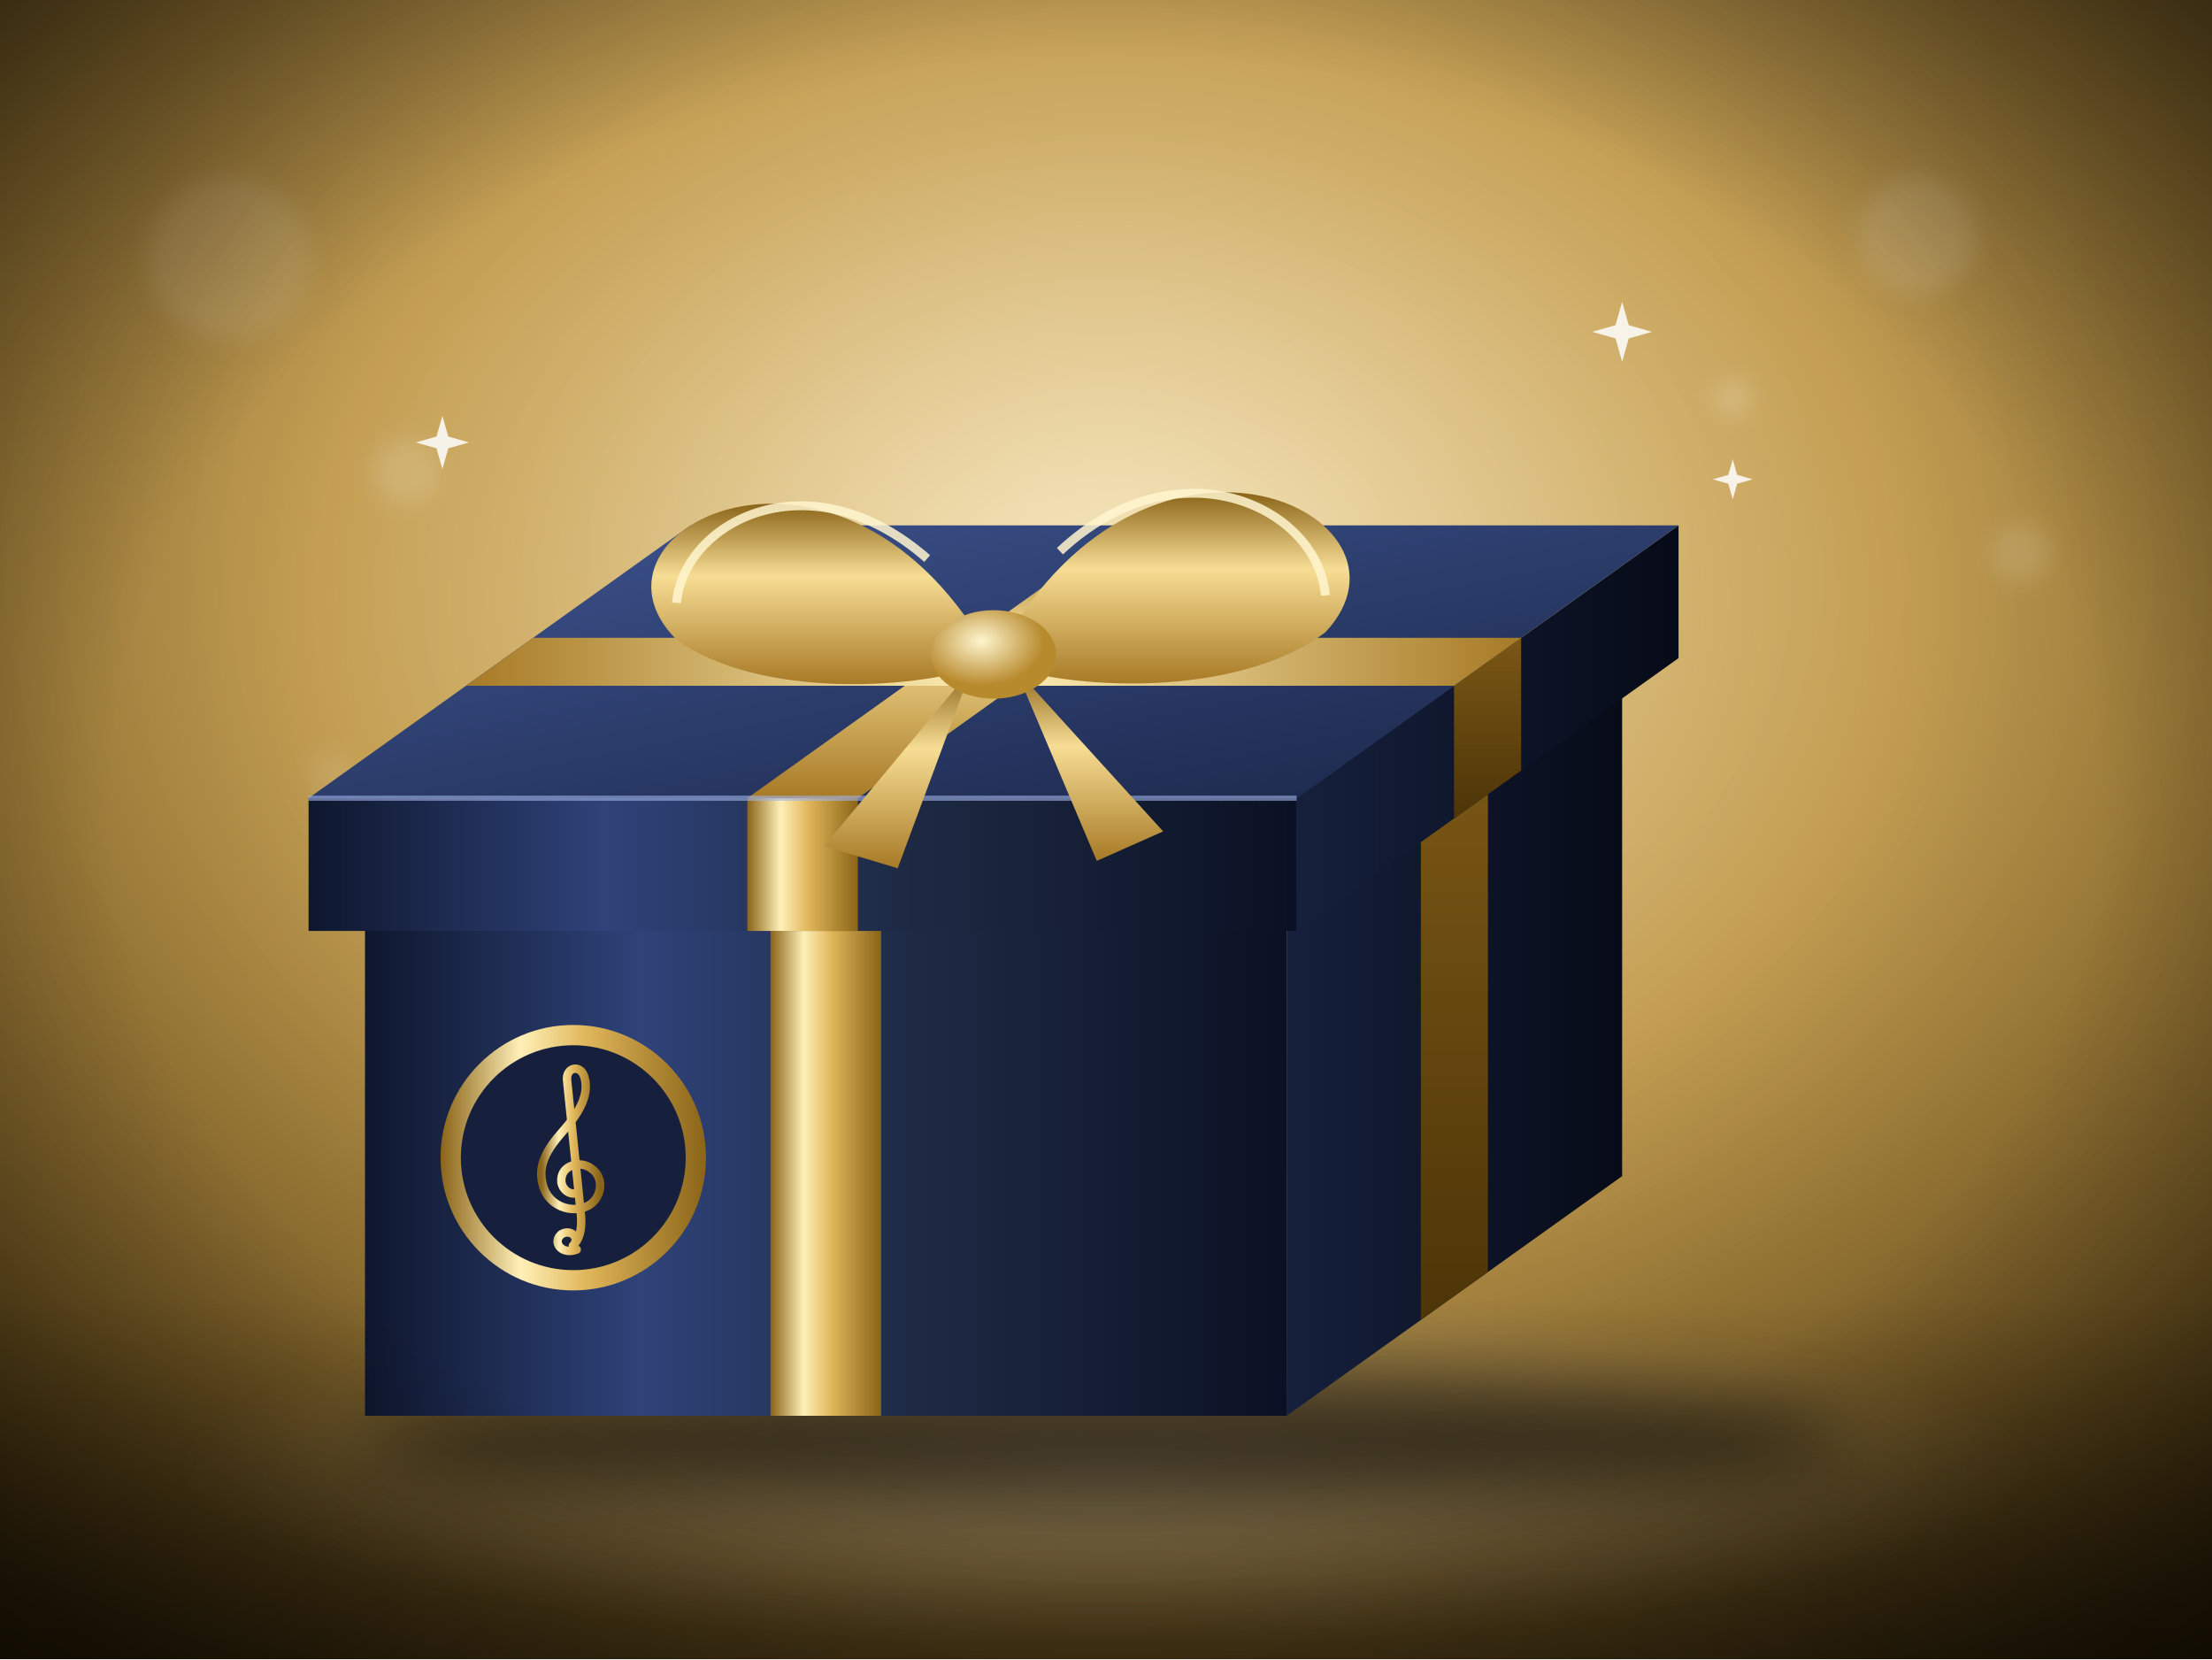
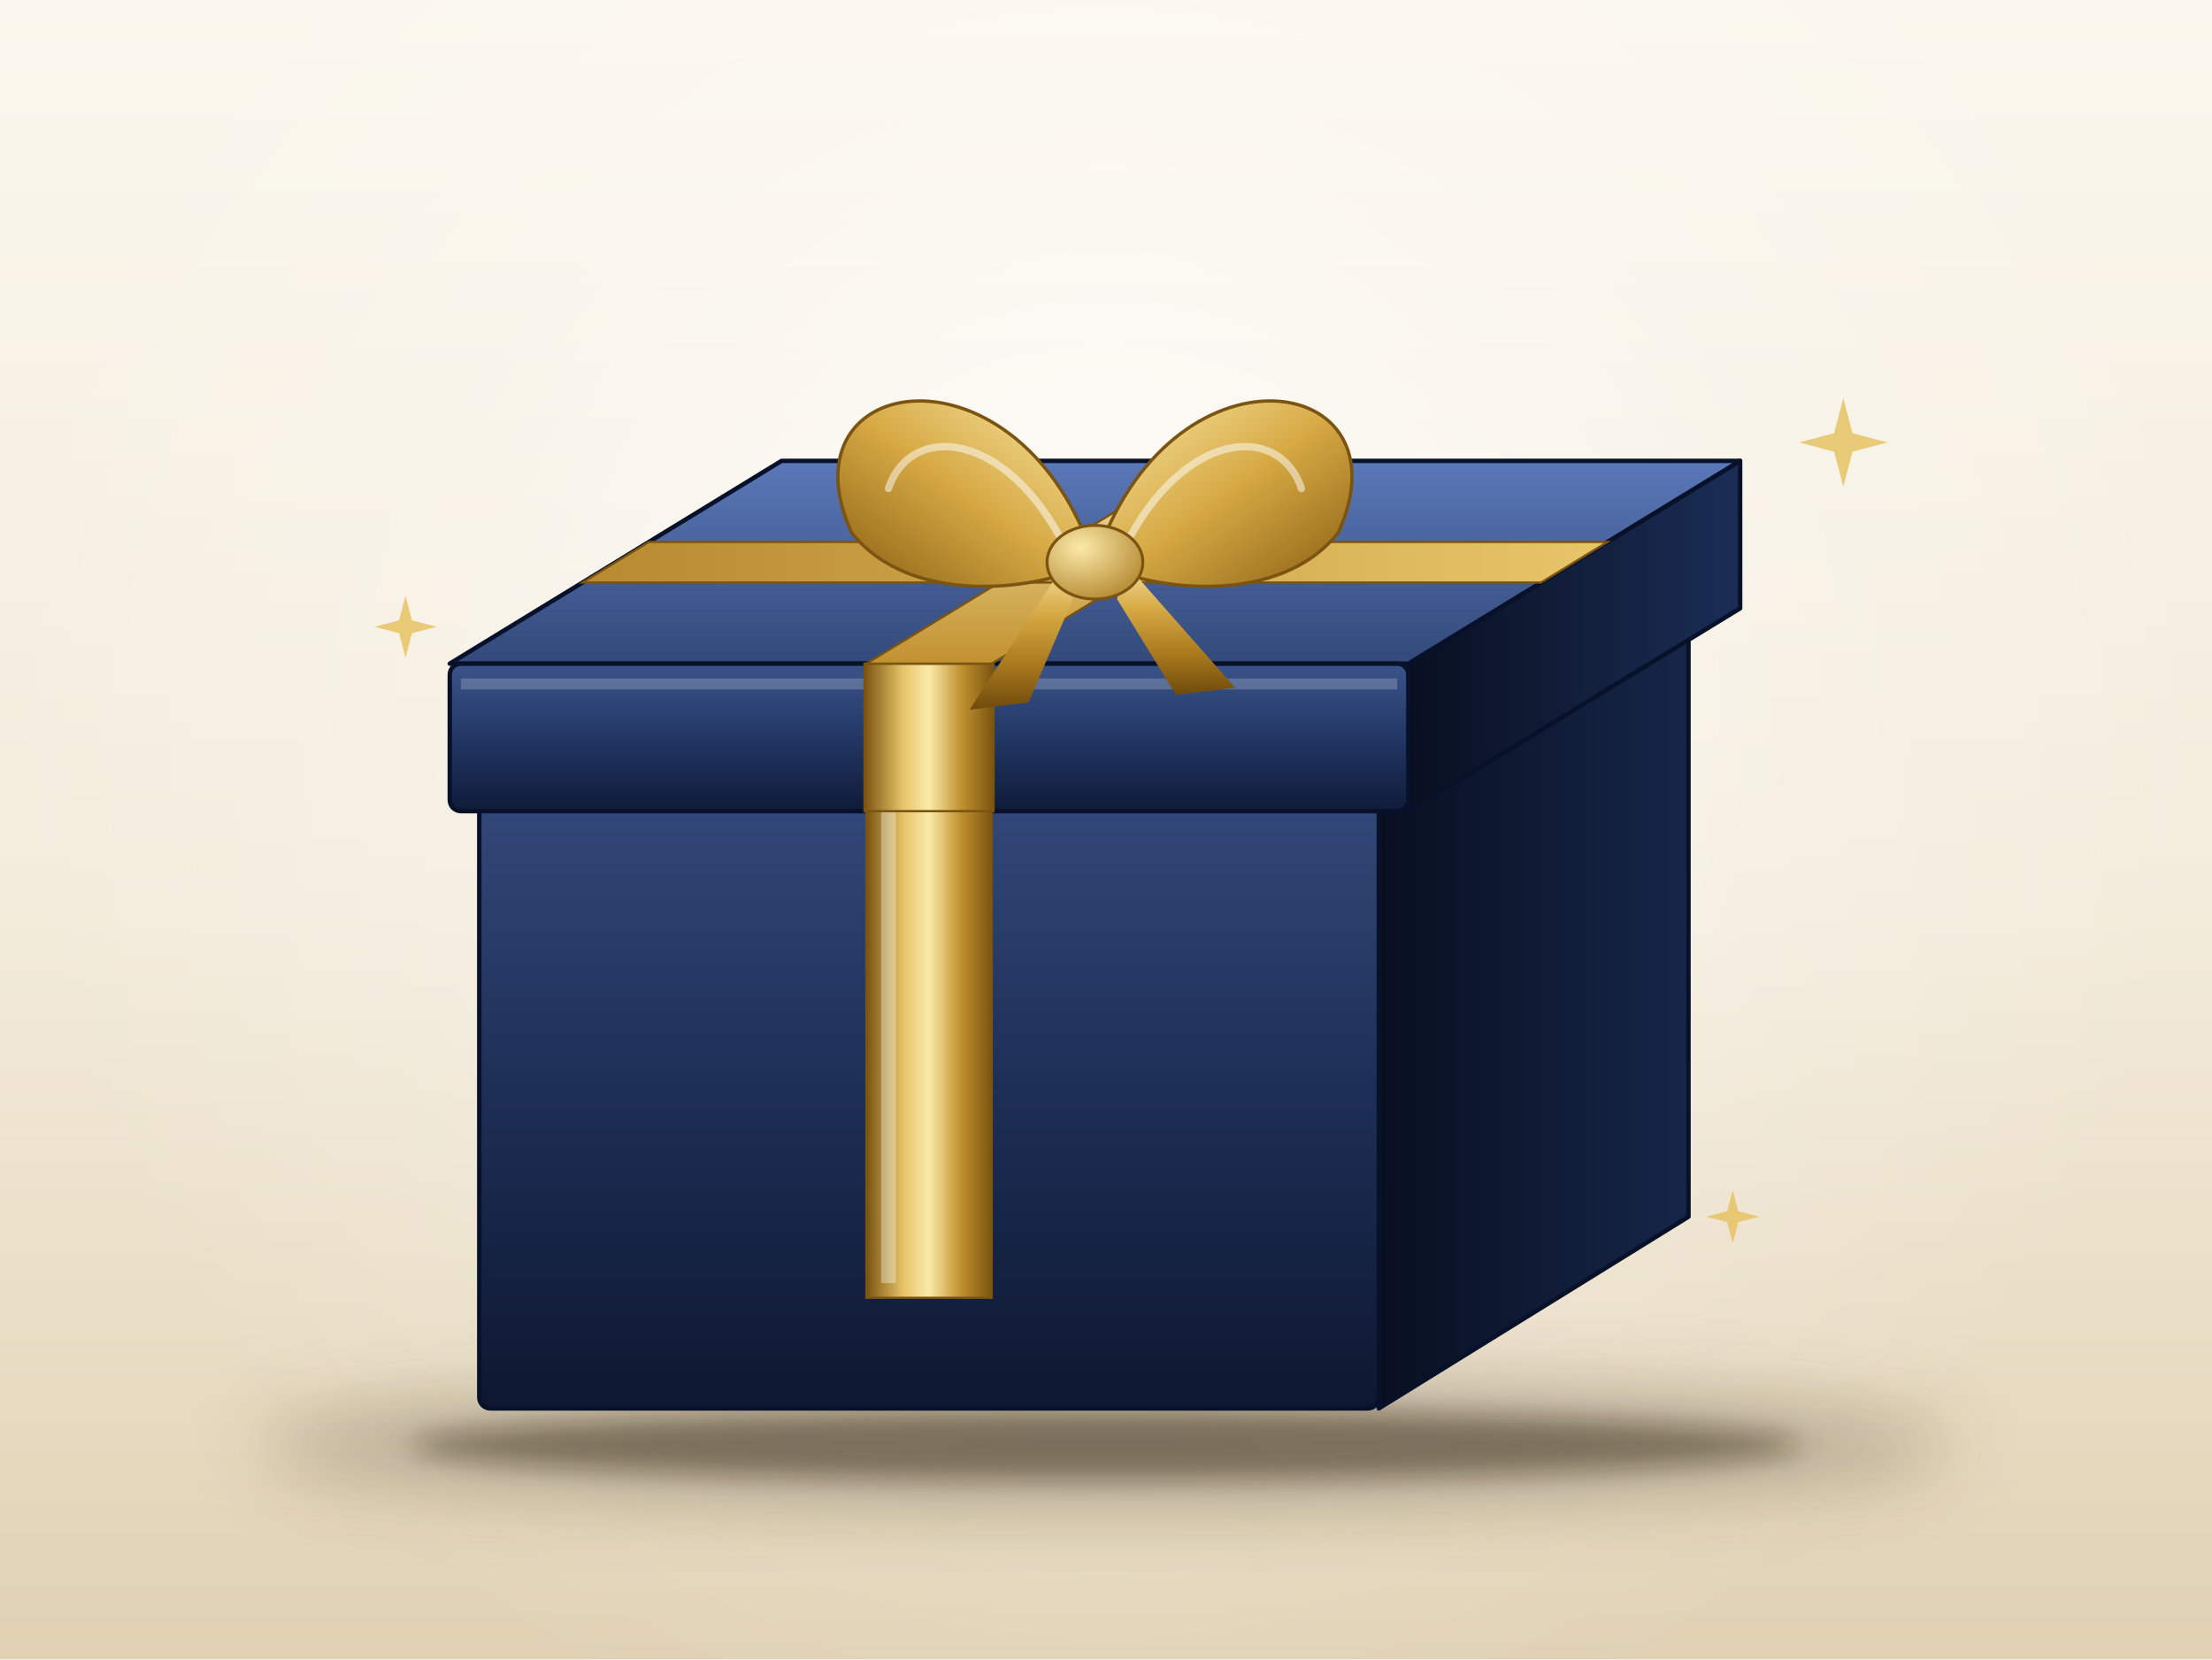
<svg xmlns="http://www.w3.org/2000/svg" viewBox="0 0 600 450" width="600" height="450" role="img">
  <defs>
-     <radialGradient id="r1" cx="0.5" cy="0.36" r="0.78">
-       <stop offset="0" stop-color="#f3dca2" />
-       <stop offset="0.45" stop-color="#c19a4b" />
-       <stop offset="1" stop-color="#3e2c0a" />
+     <linearGradient id="giftbox1" x1="0" y1="0" x2="0" y2="1">
+       <stop offset="0" stop-color="#4a4d58" />
+       <stop offset="0.25" stop-color="#23252c" />
+       <stop offset="0.7" stop-color="#0d0e12" />
+       <stop offset="1" stop-color="#050507" />
+     </linearGradient>
+     <linearGradient id="giftbox2" x1="0" y1="0" x2="1" y2="0">
+       <stop offset="0" stop-color="#050507" />
+       <stop offset="0.4" stop-color="#3a3d47" />
+       <stop offset="0.55" stop-color="#4b4e5a" />
+       <stop offset="1" stop-color="#0a0a0d" />
+     </linearGradient>
+     <linearGradient id="giftbox3" x1="0" y1="0" x2="1" y2="0">
+       <stop offset="0" stop-color="#7d818b" />
+       <stop offset="0.2" stop-color="#d9dce2" />
+       <stop offset="0.45" stop-color="#f6f7f9" />
+       <stop offset="0.7" stop-color="#b2b6bf" />
+       <stop offset="1" stop-color="#7a7e88" />
+     </linearGradient>
+     <linearGradient id="giftbox4" x1="0" y1="0" x2="0" y2="1">
+       <stop offset="0" stop-color="#f4f5f7" />
+       <stop offset="0.5" stop-color="#c3c6cd" />
+       <stop offset="1" stop-color="#868a94" />
+     </linearGradient>
+     <linearGradient id="giftbox5" x1="0" y1="0" x2="0" y2="1">
+       <stop offset="0" stop-color="#f7e3a4" />
+       <stop offset="0.35" stop-color="#d6a944" />
+       <stop offset="0.7" stop-color="#a8781c" />
+       <stop offset="1" stop-color="#6e4a0c" />
+     </linearGradient>
+     <linearGradient id="giftbox6" x1="0" y1="0" x2="1" y2="0">
+       <stop offset="0" stop-color="#7a5410" />
+       <stop offset="0.3" stop-color="#e8c56a" />
+       <stop offset="0.5" stop-color="#fbeaa9" />
+       <stop offset="0.75" stop-color="#c1912f" />
+       <stop offset="1" stop-color="#7a5410" />
+     </linearGradient>
+     <linearGradient id="giftbox7" x1="0" y1="0" x2="0" y2="1">
+       <stop offset="0" stop-color="#33497a" />
+       <stop offset="0.45" stop-color="#1d2e55" />
+       <stop offset="1" stop-color="#0d1730" />
+     </linearGradient>
+     <linearGradient id="giftbox8" x1="0" y1="0" x2="1" y2="0">
+       <stop offset="0" stop-color="#0d1730" />
+       <stop offset="0.5" stop-color="#2b4272" />
+       <stop offset="1" stop-color="#0d1730" />
+     </linearGradient>
+     <linearGradient id="giftbox9" x1="0" y1="0" x2="0" y2="1">
+       <stop offset="0" stop-color="#FBF7EE" />
+       <stop offset="0.55" stop-color="#F3EBDB" />
+       <stop offset="0.8" stop-color="#E9DDC5" />
+       <stop offset="1" stop-color="#E0D1B3" />
+     </linearGradient>
+     <radialGradient id="giftbox10" cx="300" cy="190" r="300" gradientUnits="userSpaceOnUse">
+       <stop offset="0" stop-color="#fff" stop-opacity="0.85" />
+       <stop offset="0.6" stop-color="#fff" stop-opacity="0.2" />
+       <stop offset="1" stop-color="#fff" stop-opacity="0" />
    </radialGradient>
-     <radialGradient id="r2" cx="0.5" cy="0.5" r="0.5">
-       <stop offset="0" stop-color="#ffffff" stop-opacity="0.3" />
-       <stop offset="0.5" stop-color="#ffffff" stop-opacity="0.08" />
-       <stop offset="1" stop-color="#ffffff" stop-opacity="0" />
-     </radialGradient>
-     <linearGradient id="l3" x1="0" y1="352" x2="0" y2="450" gradientUnits="userSpaceOnUse">
-       <stop offset="0" stop-color="#000" stop-opacity="0" />
-       <stop offset="1" stop-color="#000" stop-opacity="0.38" />
-     </linearGradient>
-     <radialGradient id="r4" cx="0.5" cy="0.5" r="0.5">
-       <stop offset="0" stop-color="#ffffff" stop-opacity="0.22" />
-       <stop offset="1" stop-color="#ffffff" stop-opacity="0" />
-     </radialGradient>
-     <filter id="f5" x="-50%" y="-50%" width="200%" height="200%">
-       <feGaussianBlur stdDeviation="3" />
-     </filter>
-     <filter id="f6" x="-50%" y="-50%" width="200%" height="200%">
+     <filter id="giftbox11" x="-50%" y="-50%" width="200%" height="200%">
      <feGaussianBlur stdDeviation="10" />
    </filter>
-     <linearGradient id="l7" x1="0" y1="0" x2="1" y2="0">
-       <stop offset="0" stop-color="#0f172e" />
-       <stop offset="0.3" stop-color="#2f437a" />
-       <stop offset="0.6" stop-color="#1e2a44" />
-       <stop offset="1" stop-color="#0b1124" />
+     <filter id="giftbox12" x="-50%" y="-50%" width="200%" height="200%">
+       <feGaussianBlur stdDeviation="3.5" />
+     </filter>
+     <linearGradient id="giftbox13" x1="0" y1="0" x2="0" y2="1">
+       <stop offset="0" stop-color="#33497a" />
+       <stop offset="0.5" stop-color="#1d2e55" />
+       <stop offset="1" stop-color="#0d1730" />
    </linearGradient>
-     <linearGradient id="l8" x1="0" y1="0" x2="1" y2="1">
-       <stop offset="0" stop-color="#3e5591" />
-       <stop offset="1" stop-color="#1a2546" />
+     <linearGradient id="giftbox14" x1="0" y1="0" x2="0" y2="1">
+       <stop offset="0" stop-color="#4a67a4" />
+       <stop offset="1" stop-color="#2a4170" />
    </linearGradient>
-     <linearGradient id="l9" x1="0" y1="0" x2="1" y2="0">
-       <stop offset="0" stop-color="#16203c" />
-       <stop offset="1" stop-color="#070b18" />
+     <linearGradient id="giftbox15" x1="1" y1="0" x2="0" y2="0">
+       <stop offset="0" stop-color="#162649" />
+       <stop offset="1" stop-color="#080f20" />
    </linearGradient>
-     <linearGradient id="l10" x1="0" y1="0" x2="1" y2="0">
-       <stop offset="0" stop-color="#8a6418" />
-       <stop offset="0.3" stop-color="#fff0b8" />
-       <stop offset="0.55" stop-color="#e0b65a" />
-       <stop offset="1" stop-color="#8a6418" />
+     <linearGradient id="giftbox16" x1="0" y1="0" x2="0" y2="1">
+       <stop offset="0" stop-color="#3a548a" />
+       <stop offset="0.5" stop-color="#223764" />
+       <stop offset="1" stop-color="#101b38" />
    </linearGradient>
-     <linearGradient id="l11" x1="0" y1="0" x2="0" y2="1">
-       <stop offset="0" stop-color="#8a6418" />
-       <stop offset="0.4" stop-color="#f7dd94" />
-       <stop offset="1" stop-color="#a77a26" />
+     <linearGradient id="giftbox17" x1="0" y1="0" x2="0" y2="1">
+       <stop offset="0" stop-color="#5a78b8" />
+       <stop offset="1" stop-color="#33497a" />
    </linearGradient>
-     <linearGradient id="l12" x1="0" y1="0" x2="0" y2="1">
-       <stop offset="0" stop-color="#7a5715" />
-       <stop offset="1" stop-color="#4d3508" />
+     <linearGradient id="giftbox18" x1="1" y1="0" x2="0" y2="0">
+       <stop offset="0" stop-color="#1b2d56" />
+       <stop offset="1" stop-color="#080f20" />
    </linearGradient>
-     <linearGradient id="l13" x1="0" y1="0" x2="1" y2="0">
-       <stop offset="0" stop-color="#a77a26" />
-       <stop offset="0.5" stop-color="#fff0b8" />
-       <stop offset="1" stop-color="#a77a26" />
+     <linearGradient id="giftbox19" x1="0" y1="0" x2="0" y2="1">
+       <stop offset="0" stop-color="#f7e3a4" />
+       <stop offset="1" stop-color="#c1912f" />
    </linearGradient>
-     <radialGradient id="r14" cx="0.4" cy="0.35" r="0.5">
-       <stop offset="0" stop-color="#fff6cf" />
-       <stop offset="1" stop-color="#b88a2e" />
-     </radialGradient>
-     <radialGradient id="r15" cx="0.5" cy="0.48" r="0.72">
-       <stop offset="0" stop-color="#000" stop-opacity="0" />
-       <stop offset="0.62" stop-color="#000" stop-opacity="0" />
-       <stop offset="1" stop-color="#000" stop-opacity="0.55" />
+     <linearGradient id="giftbox20" x1="1" y1="0" x2="0" y2="0">
+       <stop offset="0" stop-color="#e8c56a" />
+       <stop offset="1" stop-color="#b98a2f" />
+     </linearGradient>
+     <linearGradient id="giftbox21" x1="1" y1="0" x2="0" y2="1">
+       <stop offset="0" stop-color="#fbeaa9" />
+       <stop offset="0.5" stop-color="#d6a944" />
+       <stop offset="1" stop-color="#8a5e12" />
+     </linearGradient>
+     <linearGradient id="giftbox22" x1="0" y1="0" x2="1" y2="1">
+       <stop offset="0" stop-color="#fbeaa9" />
+       <stop offset="0.5" stop-color="#d6a944" />
+       <stop offset="1" stop-color="#8a5e12" />
+     </linearGradient>
+     <radialGradient id="giftbox23" cx="0.35" cy="0.3" r="0.9">
+       <stop offset="0" stop-color="#fbeaa9" />
+       <stop offset="1" stop-color="#a8781c" />
    </radialGradient>
  </defs>
-   <rect width="600" height="450" fill="url(#r1)" />
-   <ellipse cx="300" cy="150" rx="300" ry="230" fill="url(#r2)" />
-   <rect y="352" width="600" height="98" fill="url(#l3)" />
-   <ellipse cx="300" cy="398" rx="250" ry="48" fill="url(#r4)" />
-   <g filter="url(#f5)" fill="#fff">
-     <circle cx="62" cy="70" r="22" opacity="0.1" />
-     <circle cx="110" cy="128" r="9" opacity="0.14" />
-     <circle cx="520" cy="64" r="16" opacity="0.12" />
-     <circle cx="548" cy="150" r="8" opacity="0.12" />
-     <circle cx="470" cy="108" r="5" opacity="0.18" />
-     <circle cx="90" cy="210" r="6" opacity="0.1" />
-   </g>
-   <ellipse cx="300" cy="390" rx="200" ry="18" fill="#000" opacity="0.6" filter="url(#f6)" />
-   <polygon points="99.0,244.0 349.0,244.0 349.0,384.0 99.0,384.0" fill="url(#l7)" />
-   <polygon points="440.0,179.0 349.0,244.0 349.0,384.0 440.0,319.0" fill="url(#l9)" />
-   <polygon points="190.0,179.0 440.0,179.0 349.0,244.0 99.0,244.0" fill="url(#l8)" />
-   <rect x="209.0" y="244.0" width="30.0" height="140.0" fill="url(#l10)" />
-   <polygon points="403.6,205.0 385.4,218.0 385.4,358.0 403.6,345.0" fill="url(#l12)" />
-   <polygon points="83.7,216.5 351.7,216.5 351.7,252.5 83.7,252.5" fill="url(#l7)" />
-   <polygon points="455.3,142.5 351.7,216.5 351.7,252.5 455.3,178.5" fill="url(#l9)" />
-   <polygon points="187.3,142.5 455.3,142.5 351.7,216.5 83.7,216.5" fill="url(#l8)" />
-   <rect x="202.7" y="216.5" width="30.0" height="36" fill="url(#l10)" />
-   <polygon points="412.6,173.0 394.4,186.0 394.4,222.0 412.6,209.0" fill="url(#l12)" />
-   <polygon points="306.3,142.5 336.3,142.5 232.7,216.5 202.7,216.5" fill="url(#l11)" />
-   <polygon points="144.6,173.0 412.6,173.0 394.4,186.0 126.4,186.0" fill="url(#l13)" />
-   <line x1="83.7" y1="216.5" x2="351.7" y2="216.5" stroke="#9fb2e8" stroke-opacity=".6" stroke-width="1.4" />
-   <path d="M269.5,179.5 C229.5,105.5 153.5,143.5 183.5,173.5 C205.5,189.5 249.5,187.5 269.5,179.5 Z" fill="url(#l11)" />
-   <path d="M269.5,179.5 C309.5,101.5 389.5,139.5 359.5,171.5 C335.5,189.5 289.5,187.5 269.5,179.5 Z" fill="url(#l11)" />
-   <path d="M251.5,151.5 C219.5,123.5 185.5,141.5 183.5,163.5" fill="none" stroke="#fff6cf" stroke-width="2.4" opacity=".85" />
-   <path d="M287.5,149.5 C319.5,119.5 357.5,137.5 359.5,161.5" fill="none" stroke="#fff6cf" stroke-width="2.4" opacity=".85" />
-   <path d="M263.5,181.5 L223.5,229.5 L243.5,235.5 Z" fill="url(#l11)" />
-   <path d="M275.5,181.5 L315.5,225.5 L297.5,233.5 Z" fill="url(#l11)" />
-   <ellipse cx="269.5" cy="177.5" rx="17" ry="12" fill="url(#r14)" />
-   <circle cx="155.5" cy="314.0" r="36" fill="url(#l10)" />
-   <circle cx="155.5" cy="314.0" r="30.5" fill="#16203c" />
-   <path d="M22,96 C14,99 9,92 14,88 C19,85 24,90 20,94 M20,94 C24,90 25,84 24,76 L17,8 C16,1 24,-1 26,6 C29,16 22,26 15,34 C6,44 2,52 4,61 C6,72 17,77 26,74 C35,71 37,59 30,54 C24,49 13,52 14,61 C15,66 20,68 23,66" fill="none" stroke="url(#l10)" stroke-width="4.4" stroke-linecap="round" transform="translate(145.0 289.0) scale(.52)" />
-   <g transform="translate(120 120) scale(0.8)" opacity=".85">
-     <path d="M0,-9 L2,-2 L9,0 L2,2 L0,9 L-2,2 L-9,0 L-2,-2Z" fill="#fff" />
-   </g>
-   <g transform="translate(470 130) scale(0.6)" opacity=".85">
-     <path d="M0,-9 L2,-2 L9,0 L2,2 L0,9 L-2,2 L-9,0 L-2,-2Z" fill="#fff" />
-   </g>
-   <g transform="translate(440 90) scale(0.9)" opacity=".85">
-     <path d="M0,-9 L2,-2 L9,0 L2,2 L0,9 L-2,2 L-9,0 L-2,-2Z" fill="#fff" />
-   </g>
-   <rect width="600" height="450" fill="url(#r15)" />
+   <rect width="600" height="450" fill="url(#giftbox9)" />
+   <rect width="600" height="450" fill="url(#giftbox10)" />
+   <ellipse cx="300" cy="392" rx="230" ry="17" fill="#3b2a10" opacity="0.304" filter="url(#giftbox11)" />
+   <ellipse cx="300" cy="392" rx="188.6" ry="9.35" fill="#150e04" opacity="0.38" filter="url(#giftbox12)" />
+   <polygon points="374,214 458,162 458,330 374,382" fill="url(#giftbox15)" stroke="#08112a" stroke-width="1.2" stroke-linejoin="round" />
+   <polygon points="130,214 374,214 458,162 214,162" fill="url(#giftbox14)" stroke="#08112a" stroke-width="1.2" stroke-linejoin="round" />
+   <rect x="130" y="214" width="244" height="168" rx="3" fill="url(#giftbox13)" stroke="#08112a" stroke-width="1.2" stroke-linejoin="round" />
+   <polygon points="382,180 472,125 472,165 382,220" fill="url(#giftbox18)" stroke="#08112a" stroke-width="1.2" stroke-linejoin="round" />
+   <polygon points="122,180 382,180 472,125 212,125" fill="url(#giftbox17)" stroke="#08112a" stroke-width="1.2" stroke-linejoin="round" />
+   <rect x="122" y="180" width="260" height="40" rx="3" fill="url(#giftbox16)" stroke="#08112a" stroke-width="1.2" stroke-linejoin="round" />
+   <rect x="125" y="184" width="254" height="3" rx="0" fill="#fff" opacity=".2" />
+   <rect x="235" y="220" width="34" height="132" rx="0" fill="url(#giftbox6)" stroke="#7a5410" stroke-width=".6" />
+   <rect x="239" y="220" width="4" height="128" rx="0" fill="#fff" opacity=".35" />
+   <rect x="234.5" y="180" width="35" height="40" rx="0" fill="url(#giftbox6)" stroke="#7a5410" stroke-width=".6" />
+   <polygon points="235,180 269,180 359,125 325,125" fill="url(#giftbox19)" stroke="#7a5410" stroke-width=".6" />
+   <polygon points="158,158 418,158 436,147 176,147" fill="url(#giftbox20)" stroke="#7a5410" stroke-width=".6" />
+   <polygon points="382,180 472,125 472,165 382,220" fill="none" />
+   <path d="M297.0,152.5 C277.0,90.5 211.0,100.5 231.0,144.5 C247.0,164.5 281.0,160.5 297.0,152.5 Z" fill="url(#giftbox21)" stroke="#7a5410" stroke-width=".9" />
+   <path d="M289.0,148.5 C273.0,116.5 247.0,114.5 241.0,132.5" fill="none" stroke="#fff" stroke-width="2" opacity=".5" stroke-linecap="round" />
+   <path d="M297.0,152.5 C317.0,90.5 383.0,100.5 363.0,144.5 C347.0,164.5 313.0,160.5 297.0,152.5 Z" fill="url(#giftbox22)" stroke="#7a5410" stroke-width=".9" />
+   <path d="M305.0,148.5 C321.0,116.5 347.0,114.5 353.0,132.5" fill="none" stroke="#fff" stroke-width="2" opacity=".5" stroke-linecap="round" />
+   <path d="M289.0,152.5 L263.0,192.5 L279.0,190.5 L291.0,162.5 Z" fill="url(#giftbox5)" />
+   <path d="M305.0,152.5 L335.0,186.5 L319.0,188.5 L303.0,162.5 Z" fill="url(#giftbox5)" />
+   <ellipse cx="297" cy="152.5" rx="13" ry="10" fill="url(#giftbox23)" stroke="#7a5410" stroke-width=".8" />
+   <path d="M500,108.0 L502.5,117.5 L512.0,120 L502.5,122.5 L500,132.0 L497.5,122.5 L488.0,120 L497.5,117.5 Z" fill="#e8c56a" opacity=".9" />
+   <path d="M110,161.6 L111.75,168.25 L118.4,170 L111.75,171.75 L110,178.4 L108.25,171.75 L101.6,170 L108.25,168.25 Z" fill="#e8c56a" opacity=".9" />
+   <path d="M470,322.8 L471.5,328.5 L477.2,330 L471.5,331.5 L470,337.2 L468.5,331.5 L462.8,330 L468.5,328.5 Z" fill="#e8c56a" opacity=".9" />
</svg>
